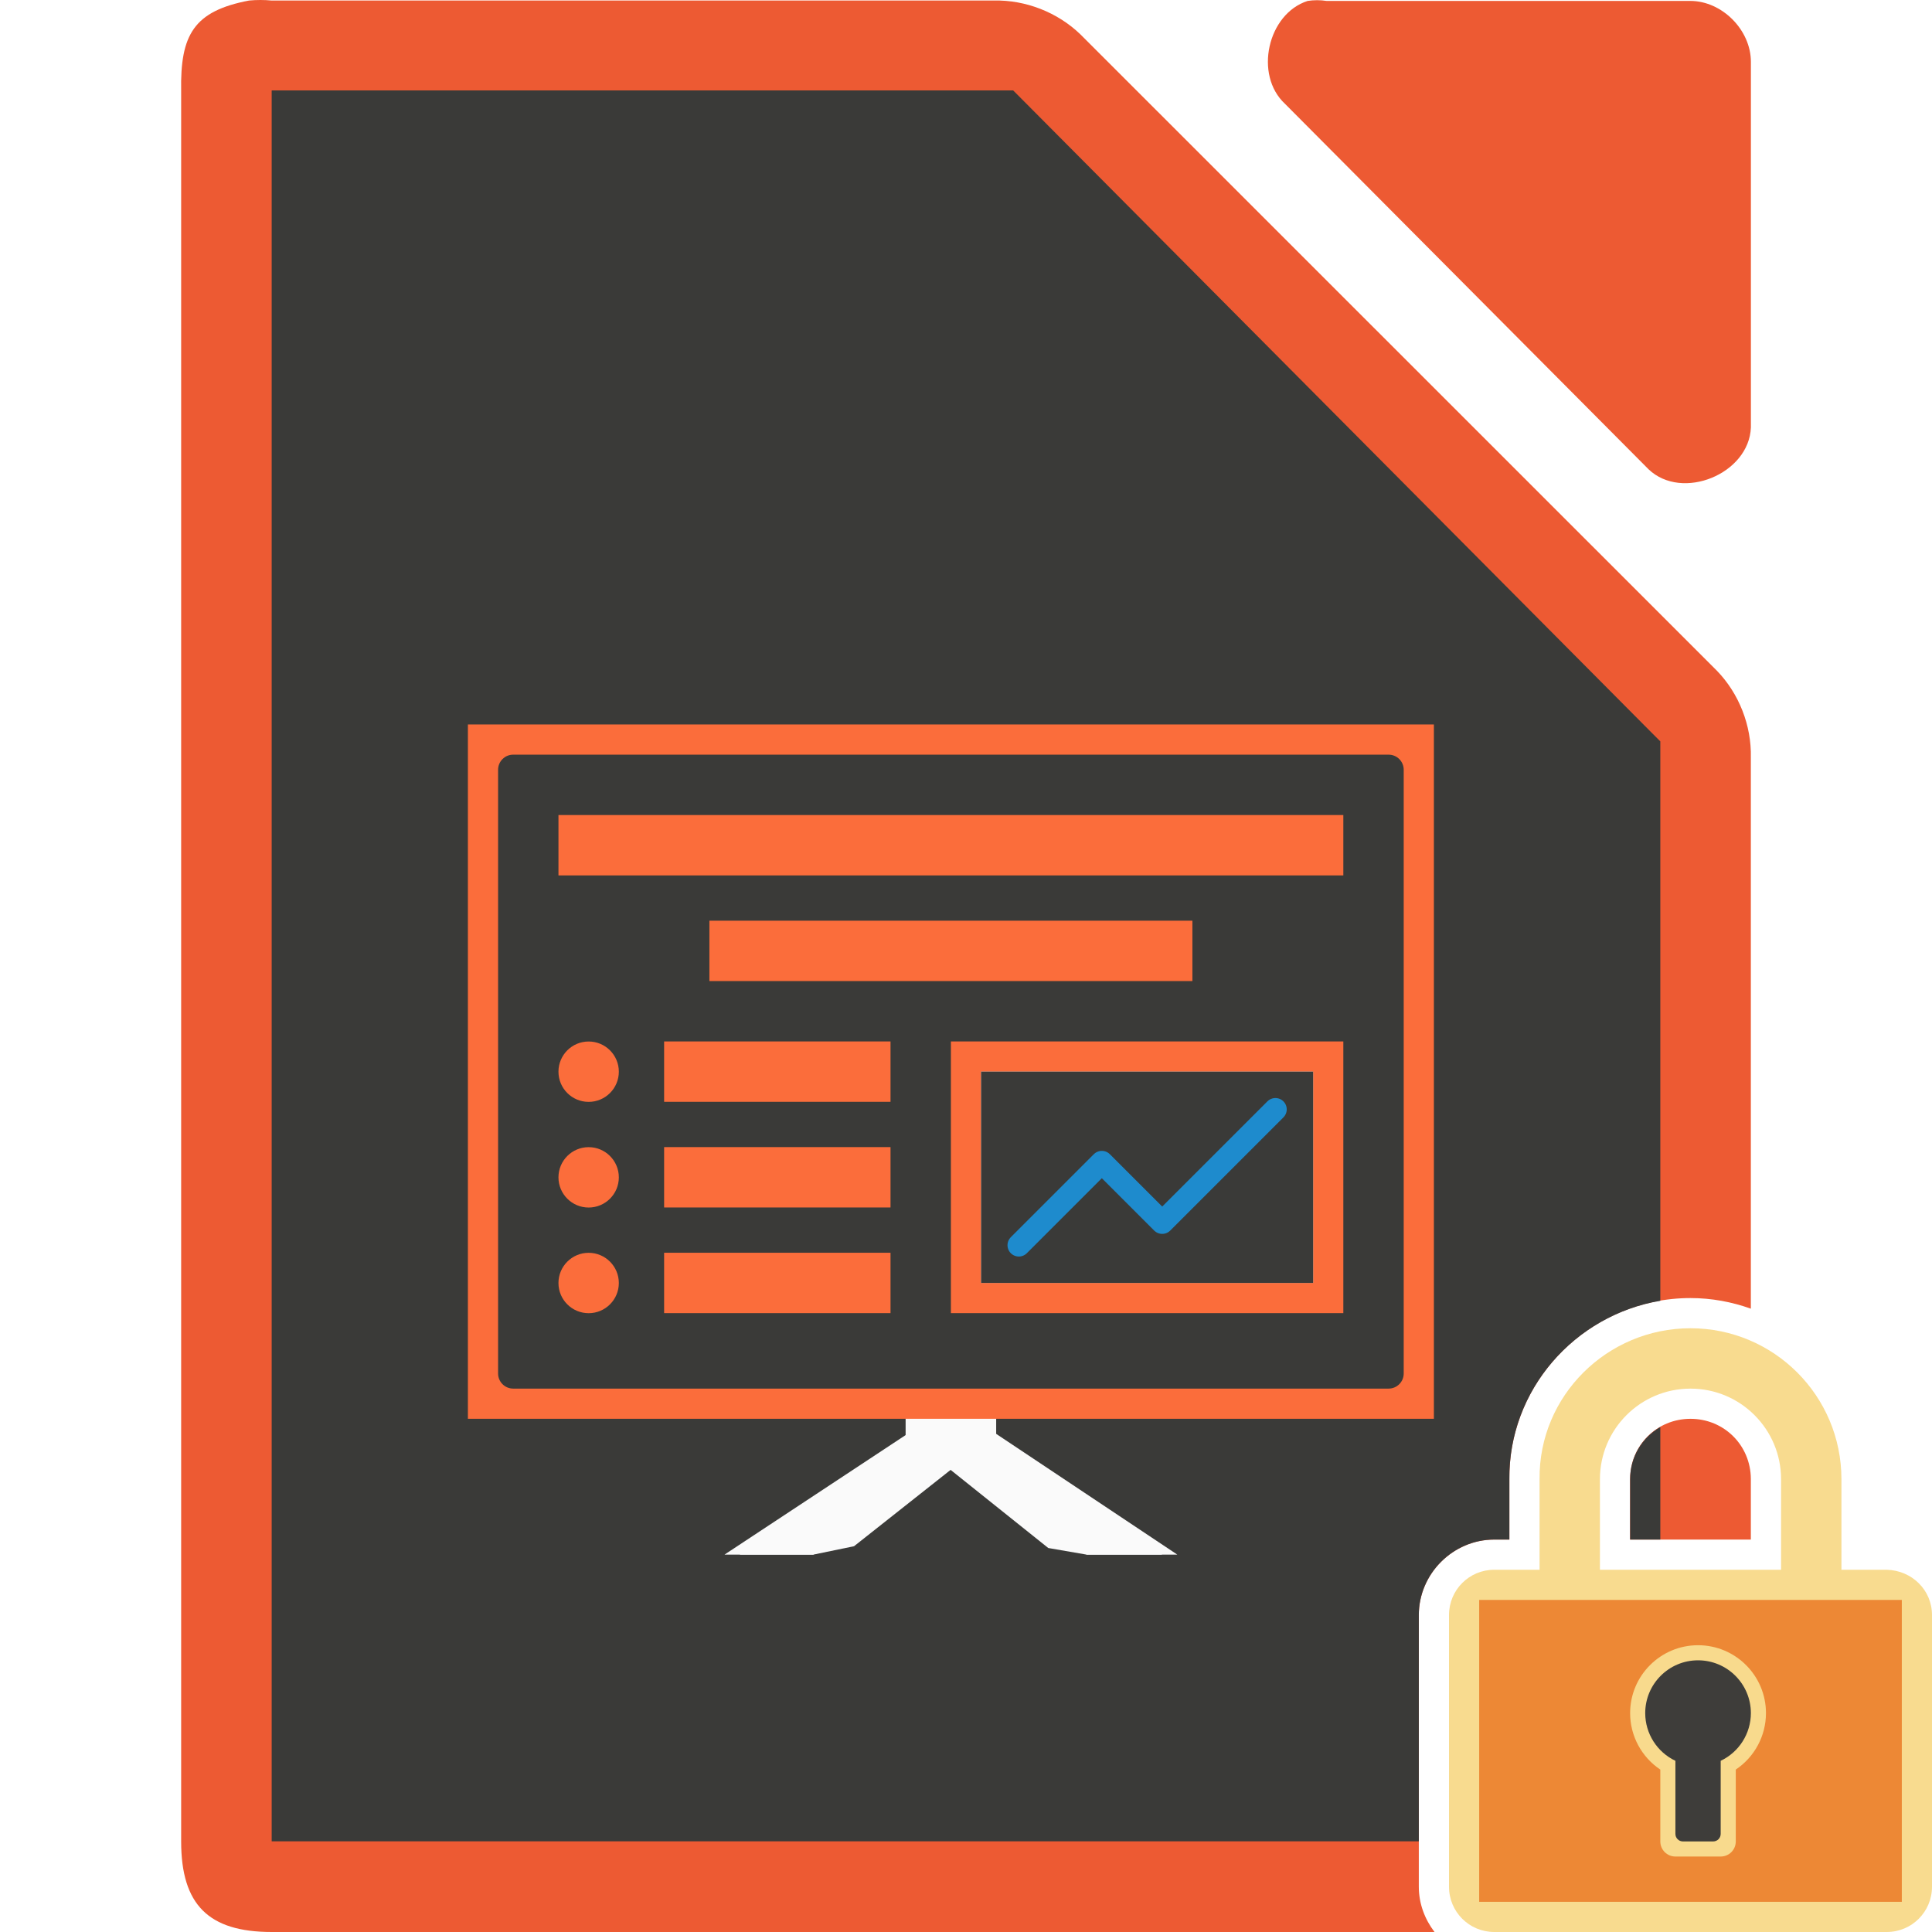
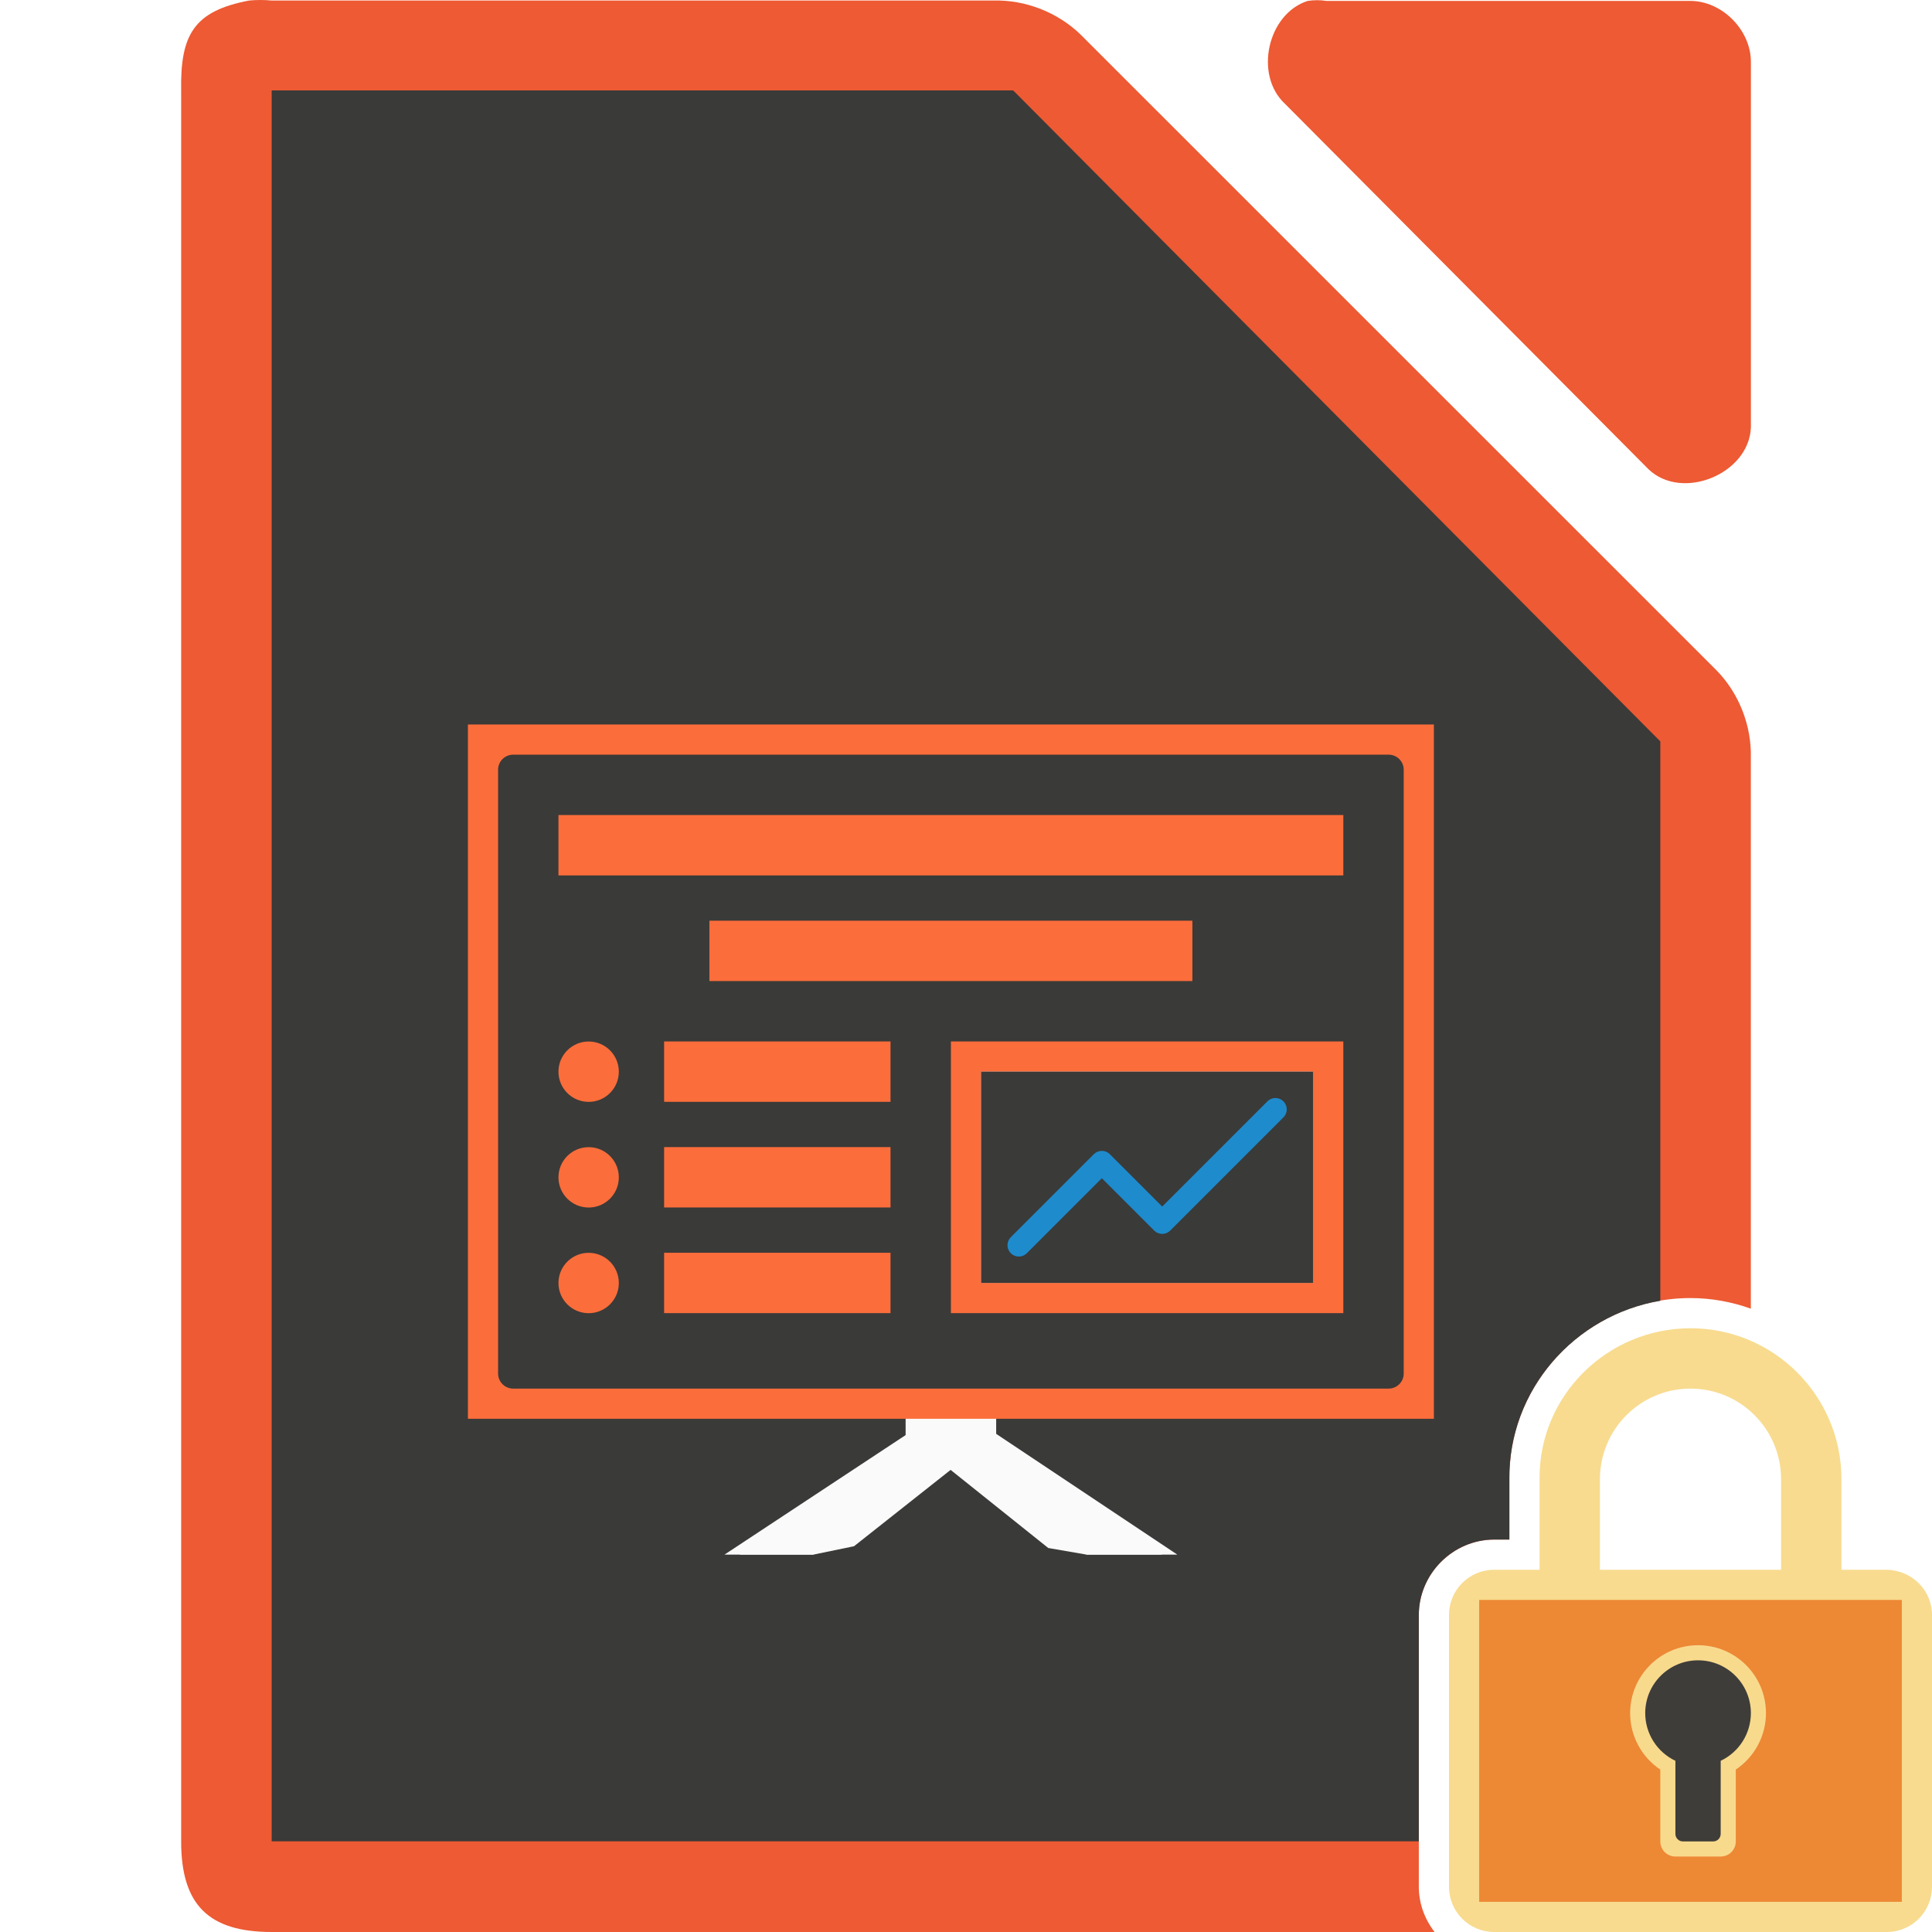
<svg xmlns="http://www.w3.org/2000/svg" height="128" viewBox="0 0 128 128" width="128">
  <g transform="translate(895.3564 480.5233)">
-     <path d="m17.252 0c-.25 0-.501.011-.75.035-3.667.7-4.566 2.266-4.5 5.998v115.969c0 4.188 1.812 5.998 6 5.998h77.039c-.642-.841-1.041-1.874-1.041-3v-18c0-2.735 2.265-5 5-5h1v-3.979c-.069-6.628 5.396-12.021 12-12.021 1.402 0 2.745.256 3.998.703v-36.52c.048-2.112-.78-4.23-2.25-5.748l-42.16-42.15c-1.518-1.469-3.638-2.299-5.75-2.25h-47.836c-.249-.024-.5-.035-.75-.035zm94.748 94c-2.233 0-4 1.767-4 4v4h7.998v-4.02c-.011-2.223-1.772-3.98-3.998-3.98z" fill="#ed5a33" transform="translate(-895.3564 -480.5233)" />
+     <path d="m17.252 0c-.25 0-.501.011-.75.035-3.667.7-4.566 2.266-4.5 5.998v115.969c0 4.188 1.812 5.998 6 5.998h77.039c-.642-.841-1.041-1.874-1.041-3v-18c0-2.735 2.265-5 5-5h1v-3.979c-.069-6.628 5.396-12.021 12-12.021 1.402 0 2.745.256 3.998.703v-36.52c.048-2.112-.78-4.23-2.25-5.748l-42.16-42.15c-1.518-1.469-3.638-2.299-5.75-2.25h-47.836c-.249-.024-.5-.035-.75-.035z" fill="#ed5a33" transform="translate(-895.3564 -480.5233)" />
    <path d="m-808.721-480.462c-2.662.853-3.559 4.906-1.506 6.812l24.095 24.221c2.226 2.122 6.659.306 6.777-2.775v-24.221c-0-2.114-1.913-4.037-4.016-4.037h-24.095c-.415-.064-.84-.064-1.255 0z" fill="#ed5a33" />
-     <path d="m18 5.992v2 112 2h2 74v-14.992c0-2.735 2.265-5 5-5h1v-3.979c-.062-5.944 4.331-10.881 10-11.84v-36.189-.875l-.625-.625-41.75-42-.5-.5h-.875-46.25zm92 88.553c-1.196.686-2 1.959-2 3.455v4h2z" fill="#3a3a38" transform="translate(-895.3564 -480.5233)" />
+     <path d="m18 5.992v2 112 2h2 74v-14.992c0-2.735 2.265-5 5-5h1v-3.979c-.062-5.944 4.331-10.881 10-11.84v-36.189-.875l-.625-.625-41.75-42-.5-.5h-.875-46.25z" fill="#3a3a38" transform="translate(-895.3564 -480.5233)" />
    <g fill="#fafafa">
      <path d="m-834.236-385.525-12.121 8h4.884l2.699-.557 9.416-7.443z" />
      <path d="m-830.357-385.525 12 8h-5.006l-2.543-.439-9.451-7.561z" />
      <path d="m-835.236-385.525-12.121 8h5.879l10.121-8z" />
      <path d="m-835.357-387.525h6v3h-6z" />
      <path d="m-829.357-385.525 12 8h-6l-10-8z" />
    </g>
    <path d="m-864.357-432.525h64v46h-64z" fill="#fb6d3b" />
    <rect fill="none" height="42" rx="1" width="60" x="-862.357" y="-430.525" />
    <rect fill="#3a3a38" height="42" rx="1" width="60" x="-862.357" y="-430.525" />
    <rect fill="none" height="31.427" rx="2" transform="rotate(90)" width="15.675" x="-404.2" y="816.93" />
    <g fill="#fb6d3b">
      <path d="m-851.357-411.525h15v4h-15z" />
      <path d="m-851.357-404.525h15v4h-15z" />
      <path d="m-851.357-397.525h15v4h-15z" />
      <ellipse cx="-856.357" cy="-409.521" rx="2" ry="2" />
      <ellipse cx="-856.357" cy="-402.521" rx="2" ry="2" />
      <ellipse cx="-856.357" cy="-395.521" rx="2" ry="2" />
      <path d="m-858.357-426.525h52v4h-52z" />
      <path d="m-832.357-411.525h26v18h-26z" />
    </g>
    <path d="m-830.357-409.525h22v14h-22z" fill="#e6e6e6" />
    <path d="m-830.357-409.525h22v14h-22z" fill="#3a3a38" />
    <path d="m-827.857-398.025 5.5-5.5 4 4 7.5-7.5" fill="none" stroke="#1e8bcd" stroke-linecap="round" stroke-linejoin="round" stroke-width="1.5" />
    <path d="m-848.357-419.525h32v4h-32z" fill="#fb6d3b" />
  </g>
  <path d="m112 88c-5.523 0-10.057 4.477-10 10v6h-3c-1.662 0-3 1.338-3 3v18c0 1.662 1.338 3 3 3h26c1.662 0 3-1.338 3-3v-18c0-1.662-1.339-2.958-3-3h-3v-6c0-5.523-4.477-10-10-10zm0 4c3.314 0 6 2.686 6 6v6h-12v-6c0-3.314 2.686-6 6-6z" fill="#f8db8f" />
  <g fill-opacity=".979">
    <path d="m98 106h28v20h-28z" fill="#ed8733" />
    <path d="m112.5 109a4.5 4.5 0 0 0 -4.5 4.5 4.5 4.5 0 0 0 2 3.74v4.76c0 .554.446 1 1 1h3c.554 0 1-.446 1-1v-4.762a4.5 4.5 0 0 0 2-3.738 4.5 4.5 0 0 0 -4.5-4.5z" fill="#f8db8f" />
    <path d="m112.5 110a3.5 3.5 0 0 0 -3.5 3.5 3.5 3.5 0 0 0 2 3.158v4.842c0 .277.223.5.5.5h2c.277 0 .5-.223.5-.5v-4.842a3.5 3.5 0 0 0 2-3.158 3.5 3.5 0 0 0 -3.5-3.5z" fill="#3a3a38" />
  </g>
</svg>
